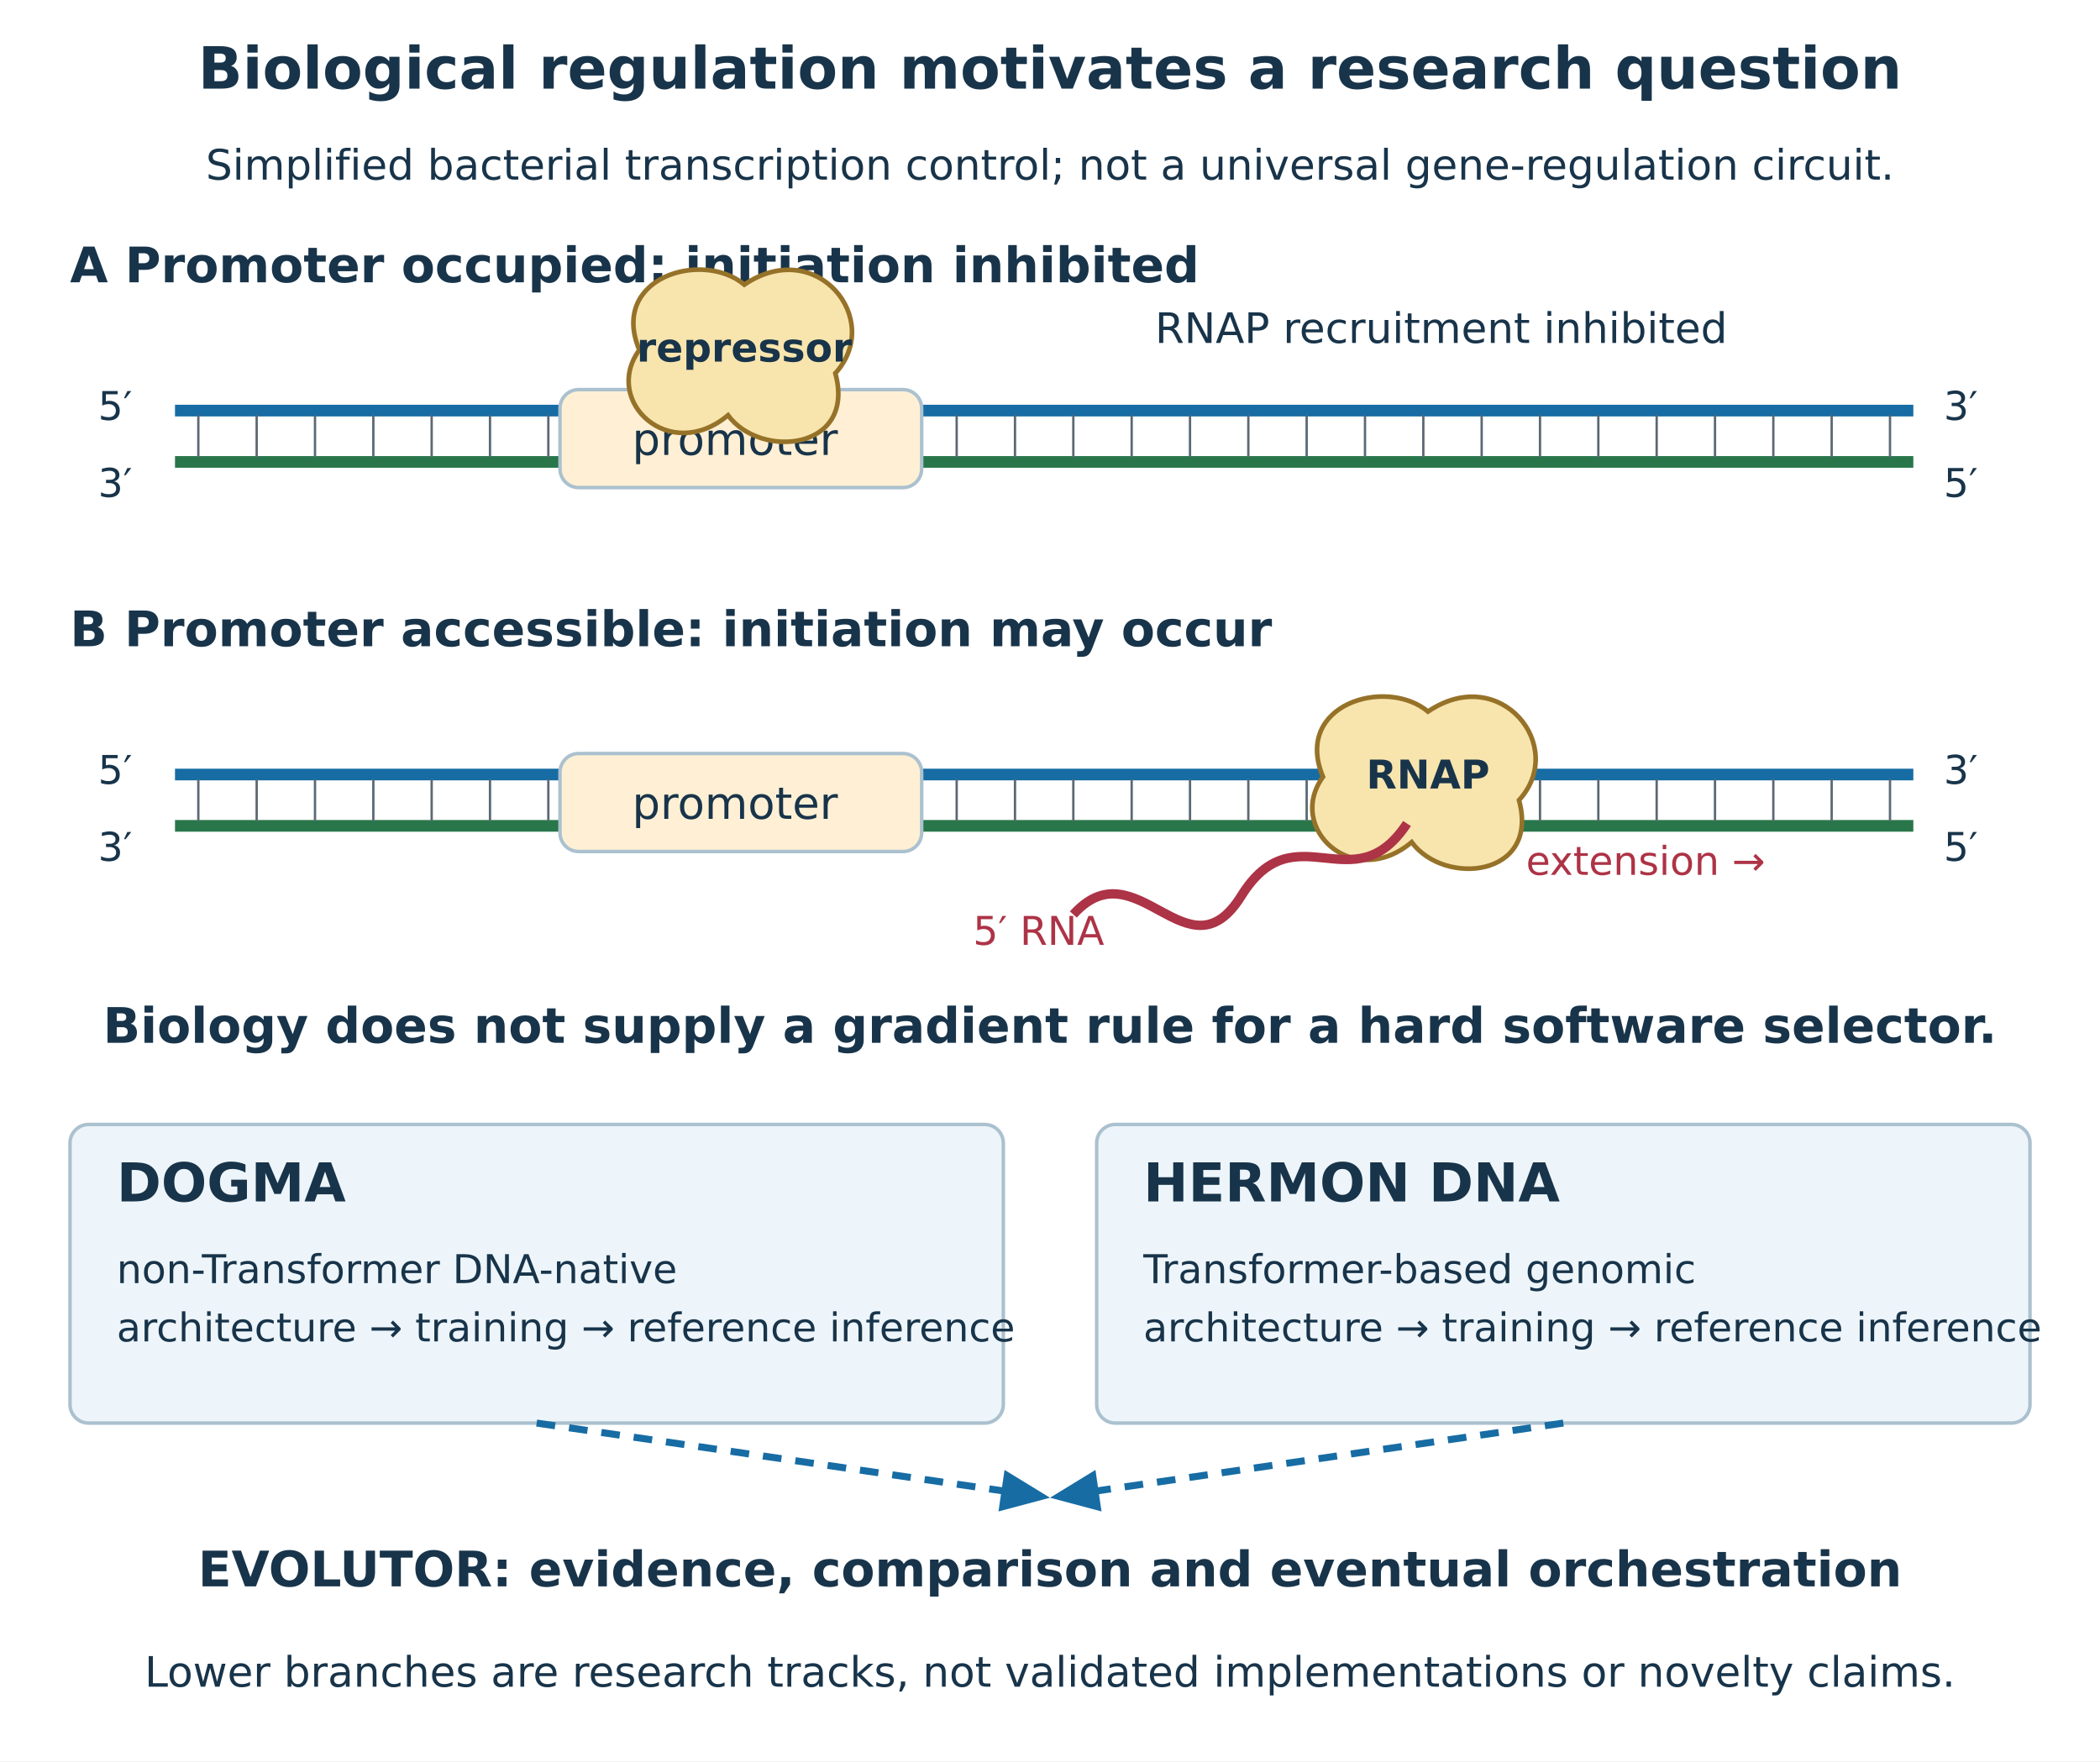
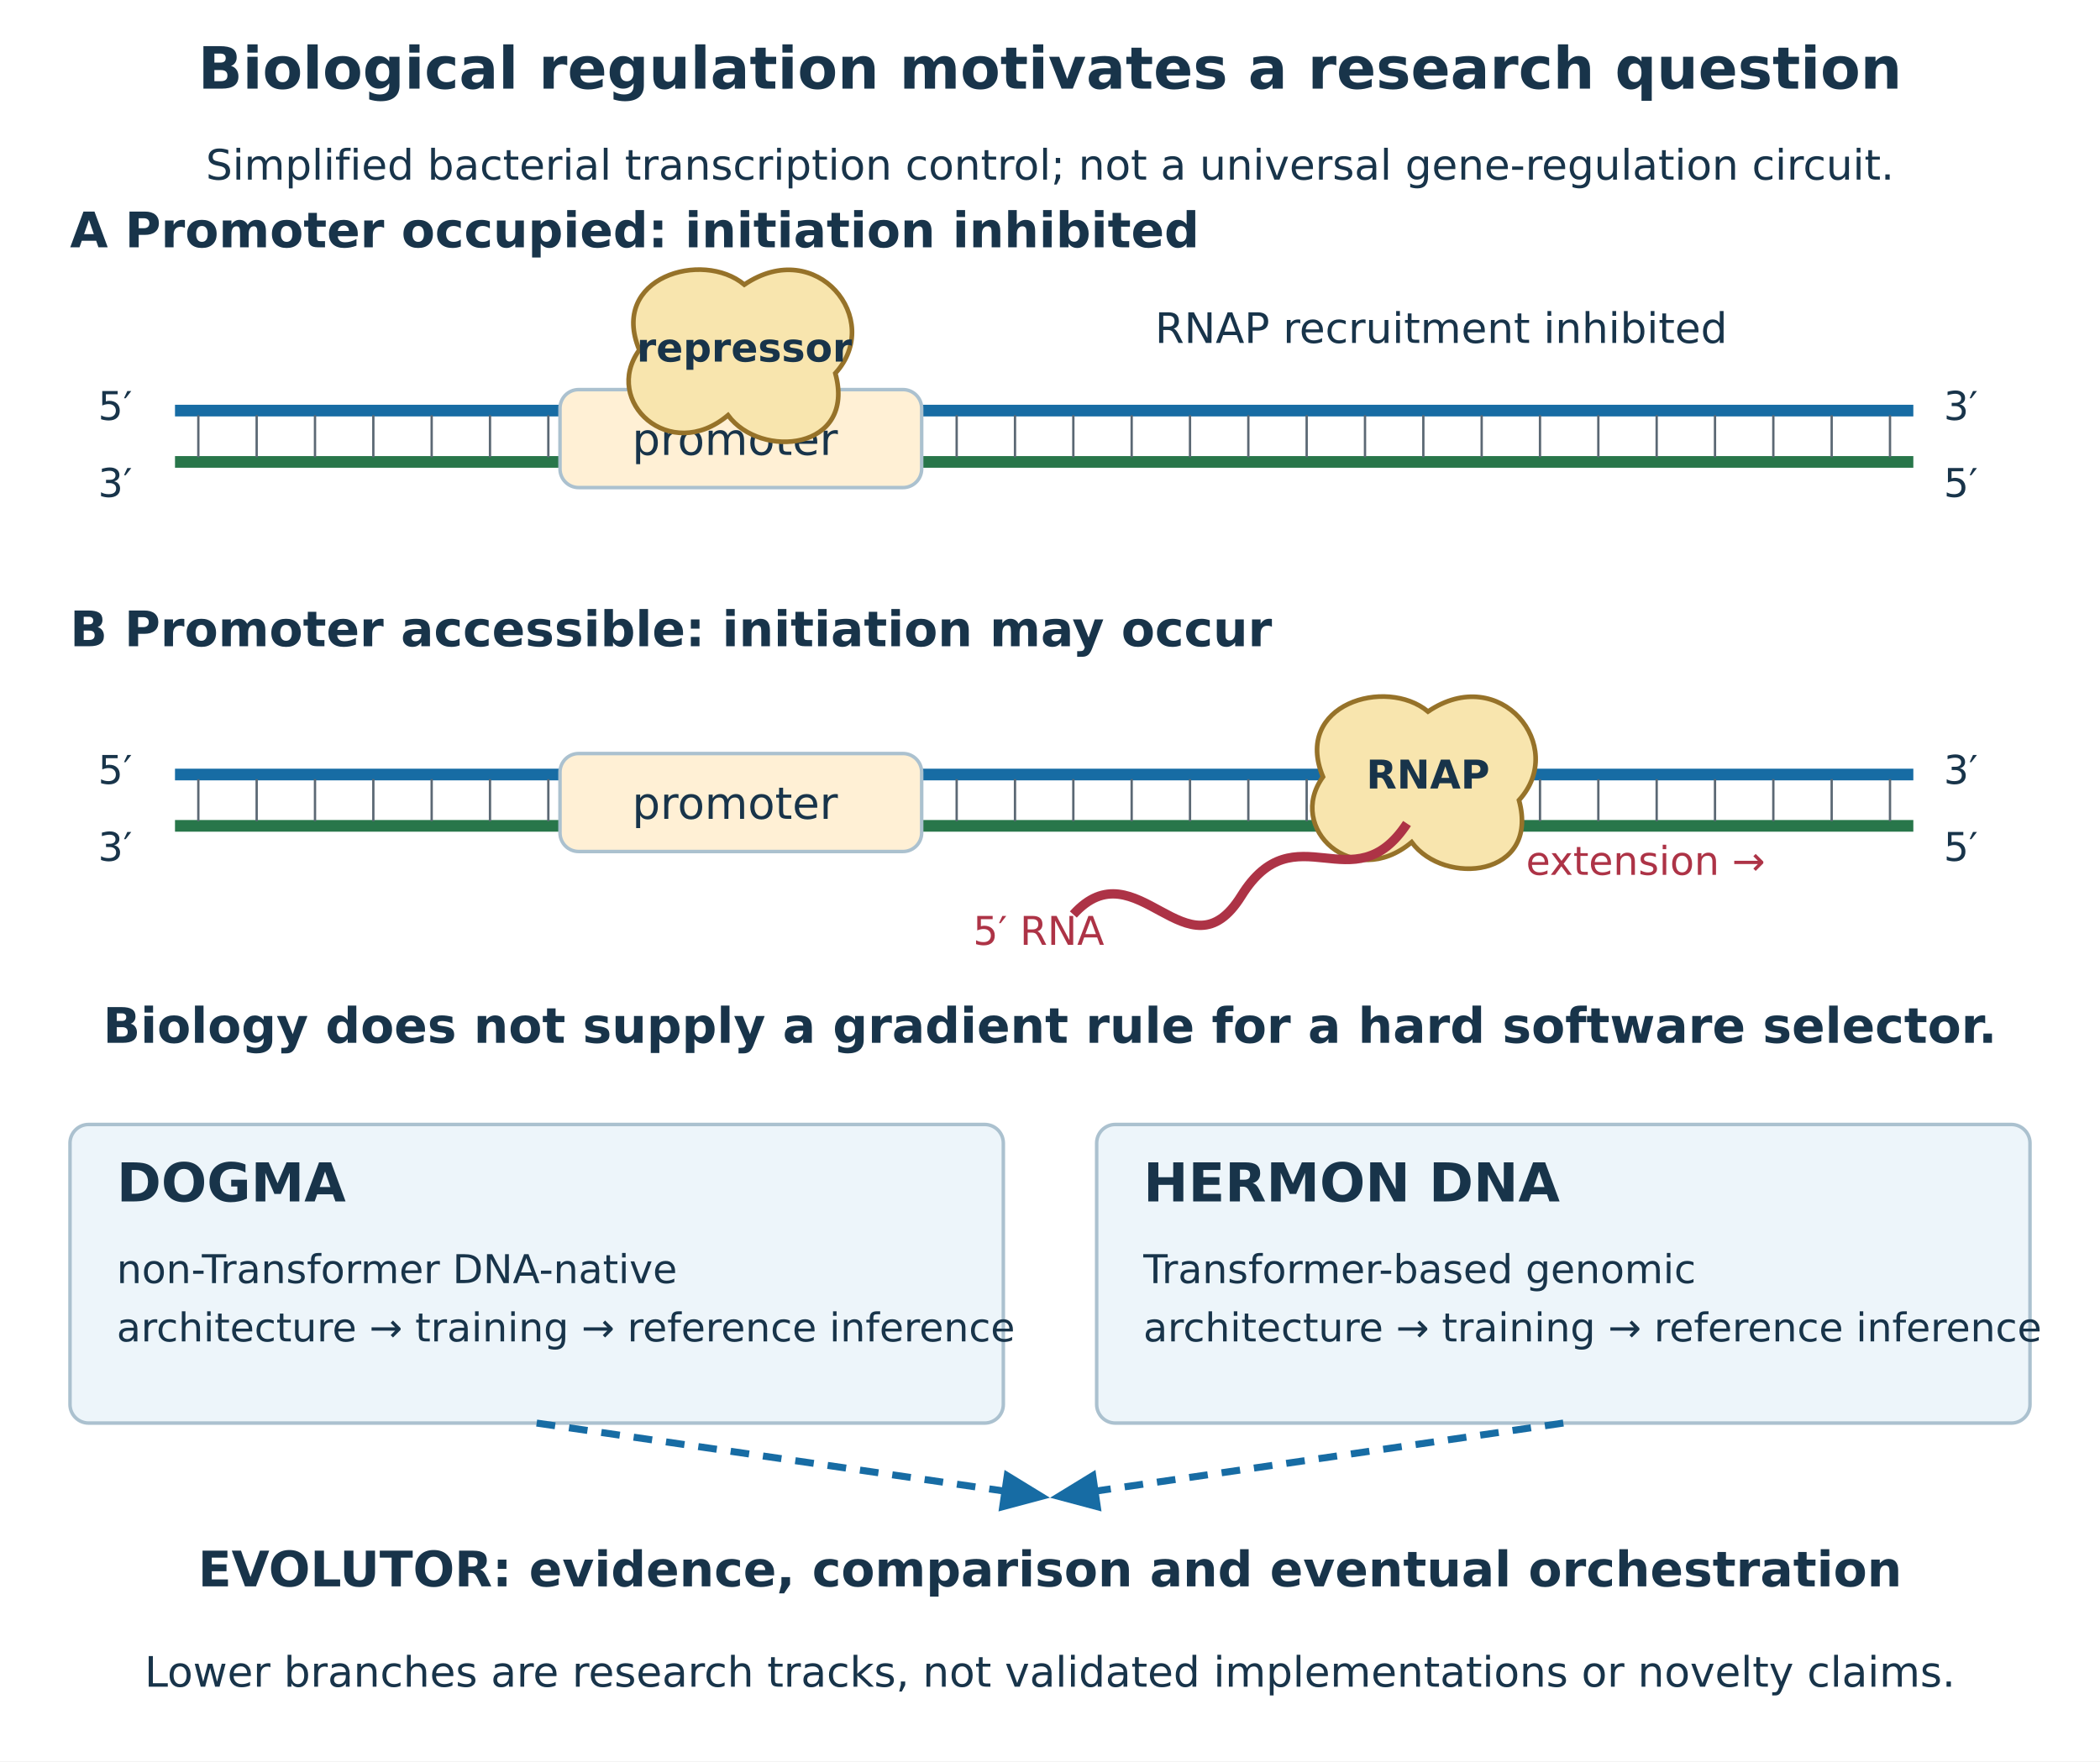
<svg xmlns="http://www.w3.org/2000/svg" width="900" height="755" viewBox="0 0 900 755" role="img" aria-labelledby="title desc">
  <defs>
    <marker id="arrow" markerWidth="8" markerHeight="8" refX="7" refY="3" orient="auto">
      <path d="M0,0 L0,6 L7,3 z" fill="#176CA4" />
    </marker>
  </defs>
  <rect width="100%" height="100%" fill="white" />
  <g font-family="DejaVu Sans, sans-serif">
    <text x="450" y="38" font-size="25" font-weight="bold" text-anchor="middle" fill="#18344A">Biological regulation motivates a research question</text>
    <text x="450" y="77" font-size="18" font-weight="normal" text-anchor="middle" fill="#18344A">Simplified bacterial transcription control; not a universal gene-regulation circuit.</text>
-     <text x="30" y="121" font-size="21" font-weight="bold" text-anchor="start" fill="#18344A">A  Promoter occupied: initiation inhibited</text>
+     <text x="30" y="106" font-size="21" font-weight="bold" text-anchor="start" fill="#18344A">A  Promoter occupied: initiation inhibited</text>
    <path d="M75,176 L820,176" fill="none" stroke="#176CA4" stroke-width="5" />
    <path d="M75,198 L820,198" fill="none" stroke="#28764A" stroke-width="5" />
    <path d="M85,178 L85,196" fill="none" stroke="#5B6874" stroke-width="1" />
    <path d="M110,178 L110,196" fill="none" stroke="#5B6874" stroke-width="1" />
    <path d="M135,178 L135,196" fill="none" stroke="#5B6874" stroke-width="1" />
    <path d="M160,178 L160,196" fill="none" stroke="#5B6874" stroke-width="1" />
    <path d="M185,178 L185,196" fill="none" stroke="#5B6874" stroke-width="1" />
    <path d="M210,178 L210,196" fill="none" stroke="#5B6874" stroke-width="1" />
    <path d="M235,178 L235,196" fill="none" stroke="#5B6874" stroke-width="1" />
    <path d="M260,178 L260,196" fill="none" stroke="#5B6874" stroke-width="1" />
    <path d="M285,178 L285,196" fill="none" stroke="#5B6874" stroke-width="1" />
    <path d="M310,178 L310,196" fill="none" stroke="#5B6874" stroke-width="1" />
    <path d="M335,178 L335,196" fill="none" stroke="#5B6874" stroke-width="1" />
    <path d="M360,178 L360,196" fill="none" stroke="#5B6874" stroke-width="1" />
    <path d="M385,178 L385,196" fill="none" stroke="#5B6874" stroke-width="1" />
    <path d="M410,178 L410,196" fill="none" stroke="#5B6874" stroke-width="1" />
    <path d="M435,178 L435,196" fill="none" stroke="#5B6874" stroke-width="1" />
    <path d="M460,178 L460,196" fill="none" stroke="#5B6874" stroke-width="1" />
    <path d="M485,178 L485,196" fill="none" stroke="#5B6874" stroke-width="1" />
    <path d="M510,178 L510,196" fill="none" stroke="#5B6874" stroke-width="1" />
    <path d="M535,178 L535,196" fill="none" stroke="#5B6874" stroke-width="1" />
    <path d="M560,178 L560,196" fill="none" stroke="#5B6874" stroke-width="1" />
    <path d="M585,178 L585,196" fill="none" stroke="#5B6874" stroke-width="1" />
    <path d="M610,178 L610,196" fill="none" stroke="#5B6874" stroke-width="1" />
    <path d="M635,178 L635,196" fill="none" stroke="#5B6874" stroke-width="1" />
    <path d="M660,178 L660,196" fill="none" stroke="#5B6874" stroke-width="1" />
    <path d="M685,178 L685,196" fill="none" stroke="#5B6874" stroke-width="1" />
    <path d="M710,178 L710,196" fill="none" stroke="#5B6874" stroke-width="1" />
    <path d="M735,178 L735,196" fill="none" stroke="#5B6874" stroke-width="1" />
    <path d="M760,178 L760,196" fill="none" stroke="#5B6874" stroke-width="1" />
    <path d="M785,178 L785,196" fill="none" stroke="#5B6874" stroke-width="1" />
    <path d="M810,178 L810,196" fill="none" stroke="#5B6874" stroke-width="1" />
    <rect x="240" y="167" width="155" height="42" rx="8" fill="#FFF0D5" stroke="#ABC1CF" stroke-width="1.5" />
    <text x="315" y="195" font-size="19" font-weight="normal" text-anchor="middle" fill="#18344A">promoter</text>
    <text x="42" y="180" font-size="17" font-weight="normal" text-anchor="start" fill="#18344A">5′</text>
    <text x="833" y="180" font-size="17" font-weight="normal" text-anchor="start" fill="#18344A">3′</text>
    <text x="42" y="213" font-size="17" font-weight="normal" text-anchor="start" fill="#18344A">3′</text>
    <text x="833" y="213" font-size="17" font-weight="normal" text-anchor="start" fill="#18344A">5′</text>
    <path d="M274,150 C261,119 301,107 319,122 C350,101 379,137 358,160 C367,193 326,197 312,178 C287,199 258,172 274,150 Z" fill="#F8E5AE" stroke="#967229" stroke-width="2" />
    <text x="319" y="155" font-size="17" font-weight="bold" text-anchor="middle" fill="#18344A">repressor</text>
    <text x="495" y="147" font-size="18" font-weight="normal" text-anchor="start" fill="#18344A">RNAP recruitment inhibited</text>
    <text x="30" y="277" font-size="21" font-weight="bold" text-anchor="start" fill="#18344A">B  Promoter accessible: initiation may occur</text>
    <path d="M75,332 L820,332" fill="none" stroke="#176CA4" stroke-width="5" />
    <path d="M75,354 L820,354" fill="none" stroke="#28764A" stroke-width="5" />
    <path d="M85,334 L85,352" fill="none" stroke="#5B6874" stroke-width="1" />
    <path d="M110,334 L110,352" fill="none" stroke="#5B6874" stroke-width="1" />
    <path d="M135,334 L135,352" fill="none" stroke="#5B6874" stroke-width="1" />
    <path d="M160,334 L160,352" fill="none" stroke="#5B6874" stroke-width="1" />
    <path d="M185,334 L185,352" fill="none" stroke="#5B6874" stroke-width="1" />
    <path d="M210,334 L210,352" fill="none" stroke="#5B6874" stroke-width="1" />
    <path d="M235,334 L235,352" fill="none" stroke="#5B6874" stroke-width="1" />
    <path d="M260,334 L260,352" fill="none" stroke="#5B6874" stroke-width="1" />
    <path d="M285,334 L285,352" fill="none" stroke="#5B6874" stroke-width="1" />
    <path d="M310,334 L310,352" fill="none" stroke="#5B6874" stroke-width="1" />
    <path d="M335,334 L335,352" fill="none" stroke="#5B6874" stroke-width="1" />
    <path d="M360,334 L360,352" fill="none" stroke="#5B6874" stroke-width="1" />
    <path d="M385,334 L385,352" fill="none" stroke="#5B6874" stroke-width="1" />
    <path d="M410,334 L410,352" fill="none" stroke="#5B6874" stroke-width="1" />
    <path d="M435,334 L435,352" fill="none" stroke="#5B6874" stroke-width="1" />
    <path d="M460,334 L460,352" fill="none" stroke="#5B6874" stroke-width="1" />
    <path d="M485,334 L485,352" fill="none" stroke="#5B6874" stroke-width="1" />
    <path d="M510,334 L510,352" fill="none" stroke="#5B6874" stroke-width="1" />
    <path d="M535,334 L535,352" fill="none" stroke="#5B6874" stroke-width="1" />
    <path d="M560,334 L560,352" fill="none" stroke="#5B6874" stroke-width="1" />
    <path d="M585,334 L585,352" fill="none" stroke="#5B6874" stroke-width="1" />
    <path d="M610,334 L610,352" fill="none" stroke="#5B6874" stroke-width="1" />
    <path d="M635,334 L635,352" fill="none" stroke="#5B6874" stroke-width="1" />
    <path d="M660,334 L660,352" fill="none" stroke="#5B6874" stroke-width="1" />
    <path d="M685,334 L685,352" fill="none" stroke="#5B6874" stroke-width="1" />
    <path d="M710,334 L710,352" fill="none" stroke="#5B6874" stroke-width="1" />
    <path d="M735,334 L735,352" fill="none" stroke="#5B6874" stroke-width="1" />
    <path d="M760,334 L760,352" fill="none" stroke="#5B6874" stroke-width="1" />
    <path d="M785,334 L785,352" fill="none" stroke="#5B6874" stroke-width="1" />
    <path d="M810,334 L810,352" fill="none" stroke="#5B6874" stroke-width="1" />
    <rect x="240" y="323" width="155" height="42" rx="8" fill="#FFF0D5" stroke="#ABC1CF" stroke-width="1.5" />
    <text x="315" y="351" font-size="19" font-weight="normal" text-anchor="middle" fill="#18344A">promoter</text>
    <text x="42" y="336" font-size="17" font-weight="normal" text-anchor="start" fill="#18344A">5′</text>
    <text x="833" y="336" font-size="17" font-weight="normal" text-anchor="start" fill="#18344A">3′</text>
    <text x="42" y="369" font-size="17" font-weight="normal" text-anchor="start" fill="#18344A">3′</text>
    <text x="833" y="369" font-size="17" font-weight="normal" text-anchor="start" fill="#18344A">5′</text>
    <path d="M567,333 C554,302 594,290 612,305 C643,284 672,320 651,343 C660,376 619,380 605,361 C580,382 551,355 567,333 Z" fill="#F8E5AE" stroke="#967229" stroke-width="2" />
    <text x="612" y="338" font-size="17" font-weight="bold" text-anchor="middle" fill="#18344A">RNAP</text>
    <path d="M603,353 C580,388 555,347 532,384 S487,362 460,392" fill="none" stroke="#AD3346" stroke-width="4" />
    <text x="417" y="405" font-size="17" font-weight="normal" text-anchor="start" fill="#AD3346">5′ RNA</text>
    <text x="654" y="375" font-size="17" font-weight="normal" text-anchor="start" fill="#AD3346">extension →</text>
    <text x="450" y="447" font-size="21" font-weight="bold" text-anchor="middle" fill="#18344A">Biology does not supply a gradient rule for a hard software selector.</text>
    <rect x="30" y="482" width="400" height="128" rx="8" fill="#EDF5FA" stroke="#ABC1CF" stroke-width="1.5" />
    <text x="50" y="515" font-size="23" font-weight="bold" text-anchor="start" fill="#18344A">DOGMA</text>
    <text x="50" y="550" font-size="17" font-weight="normal" text-anchor="start" fill="#18344A">non-Transformer DNA-native</text>
    <text x="50" y="575" font-size="17" font-weight="normal" text-anchor="start" fill="#18344A">architecture → training → reference inference</text>
    <rect x="470" y="482" width="400" height="128" rx="8" fill="#EDF5FA" stroke="#ABC1CF" stroke-width="1.5" />
    <text x="490" y="515" font-size="23" font-weight="bold" text-anchor="start" fill="#18344A">HERMON DNA</text>
    <text x="490" y="550" font-size="17" font-weight="normal" text-anchor="start" fill="#18344A">Transformer-based genomic</text>
    <text x="490" y="575" font-size="17" font-weight="normal" text-anchor="start" fill="#18344A">architecture → training → reference inference</text>
    <path d="M230,610 L450,642" fill="none" stroke="#176CA4" stroke-width="3" stroke-dasharray="8 6" marker-end="url(#arrow)" />
    <path d="M670,610 L450,642" fill="none" stroke="#176CA4" stroke-width="3" stroke-dasharray="8 6" marker-end="url(#arrow)" />
    <text x="450" y="680" font-size="21" font-weight="bold" text-anchor="middle" fill="#18344A">EVOLUTOR: evidence, comparison and eventual orchestration</text>
    <text x="450" y="723" font-size="18" font-weight="normal" text-anchor="middle" fill="#18344A">Lower branches are research tracks, not validated implementations or novelty claims.</text>
  </g>
</svg>
